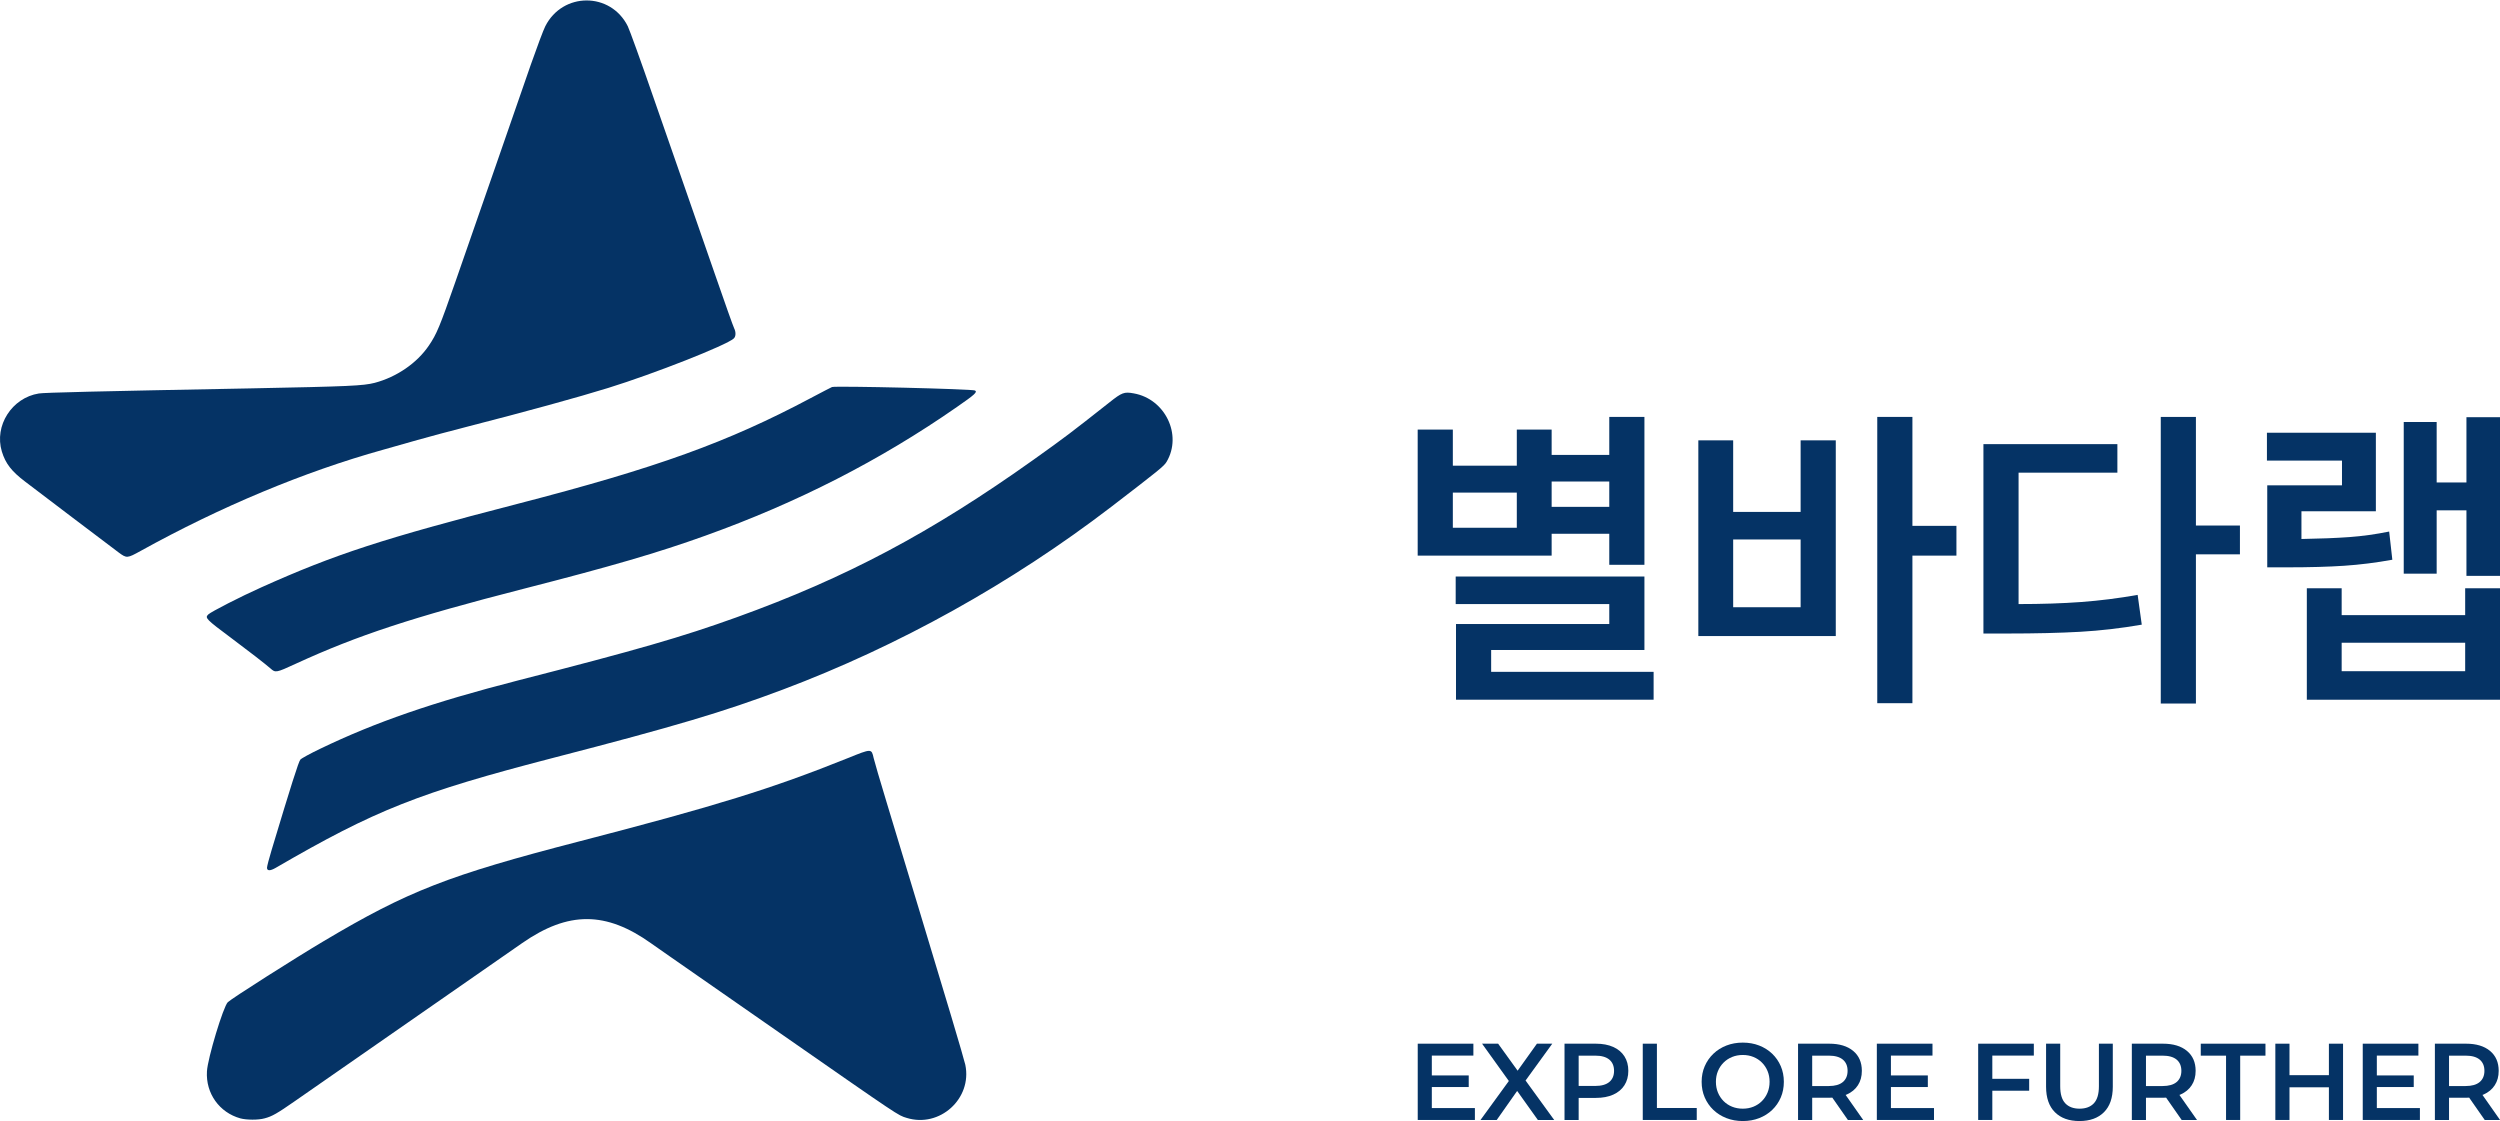
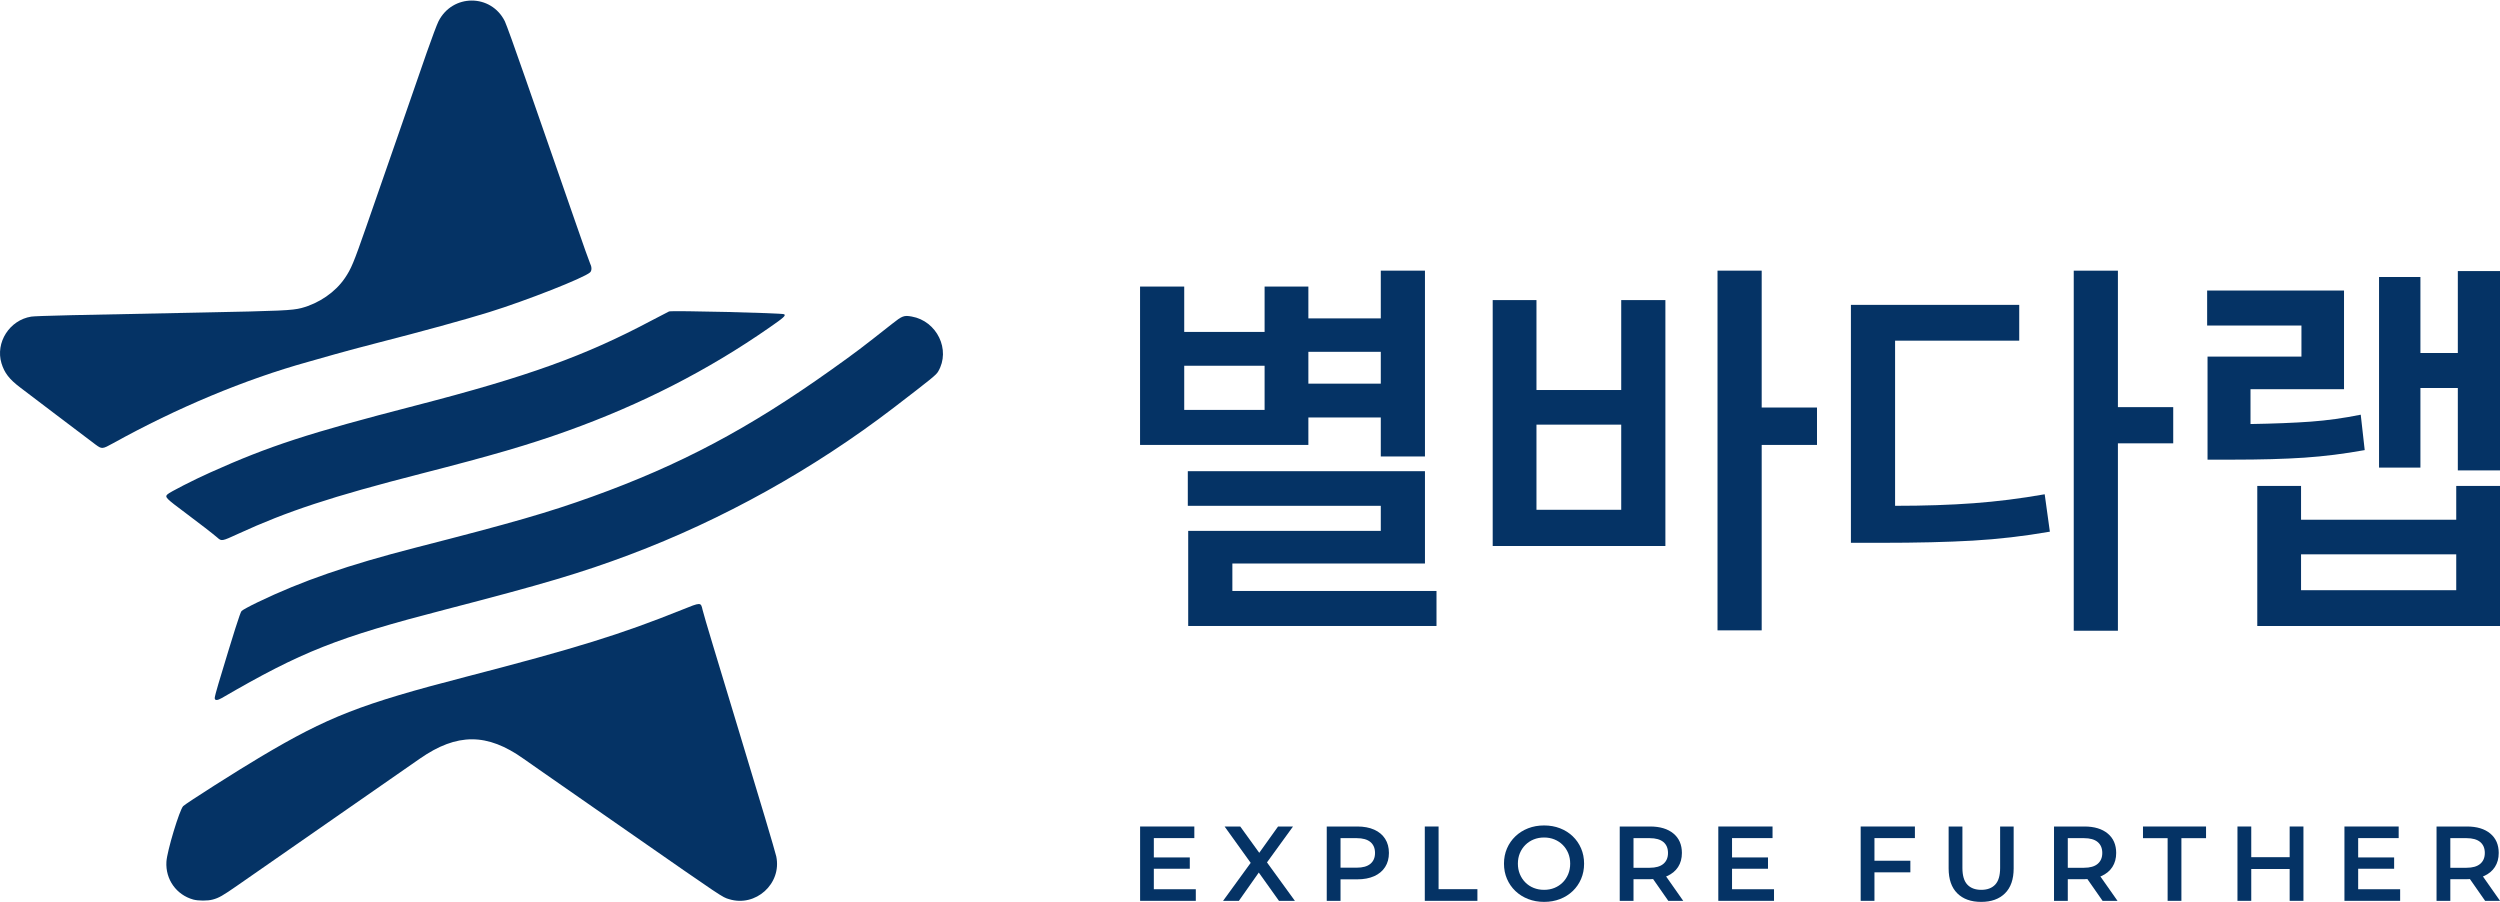
- <svg xmlns="http://www.w3.org/2000/svg" viewBox="0 0 925.66 414.51" width="926" height="415" role="img" aria-label="BYULBADA LAB">
+ <svg xmlns="http://www.w3.org/2000/svg" viewBox="0 0 1151.08 414.51" width="1151" height="415" role="img" aria-label="BYULBADA LAB">
  <g transform="translate(-39.3962,-28.7216) scale(0.378787)">
    <path d="M339.0,1168.6C318.4,1162.9 305.0,1144.1 306.3,1122.6C307.0,1109.8 322.3,1059.2 326.7,1055.0C330.4,1051.4 392.5,1011.9 420.5,995.3C502.9,946.3 542.3,931.0 670.0,897.9C804.3,863.1 858.7,846.2 932.6,816.5C956.1,807.0 955.9,807.0 958.0,816.4C958.6,819.1 964.2,838.4 970.6,859.4C988.1,917.3 997.6,948.9 1003.0,966.5C1026.5,1043.8 1046.4,1110.5 1047.6,1116.2C1054.5,1149.3 1022.5,1178.2 990.2,1168.1C981.7,1165.5 984.5,1167.4 870.0,1087.7C813.1,1048.1 762.9,1013.2 758.5,1010.1C754.1,1007.1 746.0,1001.4 740.5,997.5C696.3,966.0 659.6,965.9 614.5,997.2C602.8,1005.3 414.9,1136.0 392.0,1151.9C374.9,1163.8 369.9,1166.7 362.5,1168.6C356.4,1170.3 345.0,1170.2 339.0,1168.6ZM220.1,615.5C216.7,613.0 196.1,597.4 174.2,580.8C152.4,564.2 131.8,548.6 128.5,546.1C115.3,536.1 109.4,528.5 105.8,516.7C98.2,491.5 115.6,464.2 142.0,460.0C147.9,459.1 197.8,457.9 350.0,455.0C445.8,453.1 458.9,452.5 470.3,449.6C491.8,443.9 511.6,430.3 523.2,413.2C530.9,401.9 533.9,394.6 549.1,351.0C556.8,328.7 574.2,278.8 587.7,240.0C601.1,201.2 617.0,155.5 622.9,138.5C628.9,121.4 635.2,104.6 637.0,101.1C654.0,67.4 701.0,67.4 717.7,101.1C719.4,104.6 730.4,134.9 742.0,168.5C753.6,202.1 768.1,243.7 774.2,261.0C780.2,278.3 793.0,315.2 802.7,343.0C812.3,370.8 820.8,394.7 821.6,396.2C823.5,399.9 823.4,404.4 821.2,406.3C813.9,412.9 743.7,440.6 698.5,454.6C670.3,463.4 616.4,478.2 562.5,492.0C544.9,496.5 522.2,502.6 512.0,505.5C501.8,508.4 486.8,512.7 478.5,515.0C401.6,536.4 319.5,570.7 241.5,613.9C228.3,621.2 227.9,621.2 220.1,615.5Z" fill="#053365" />
    <path d="M365.0,923.6C365.0,922.3 367.0,914.5 369.5,906.3C388.6,842.8 395.9,819.8 397.6,817.9C398.6,816.7 407.4,811.9 417.0,807.3C471.2,781.2 526.8,762.0 610.0,740.6C727.5,710.5 770.7,698.0 824.0,678.8C930.8,640.3 1014.0,596.2 1114.5,524.6C1145.5,502.5 1150.7,498.5 1188.5,468.7C1200.7,459.0 1202.9,458.2 1212.2,459.9C1242.9,465.3 1259.9,500.4 1244.4,526.7C1241.9,531.0 1237.4,534.6 1190.0,571.0C1092.7,645.5 982.4,706.9 869.1,749.5C811.1,771.3 764.1,785.3 645.5,816.0C513.5,850.2 470.9,867.1 373.5,923.7C368.1,926.8 365.0,926.8 365.0,923.6ZM368.3,728.7C363.5,724.5 346.1,711.0 330.5,699.4C305.3,680.6 304.1,679.4 307.6,676.0C310.3,673.4 339.3,658.5 359.5,649.5C431.4,617.2 478.3,601.9 609.5,568.0C746.3,532.6 815.2,507.7 896.3,464.6C906.9,459.0 916.3,454.1 917.3,453.7C920.8,452.4 1054.8,455.6 1057.1,457.1C1059.6,458.6 1056.9,461.1 1039.4,473.2C964.6,525.3 883.3,566.8 793.5,599.0C747.0,615.7 702.5,628.7 615.5,651.0C506.8,678.9 453.6,696.4 393.3,724.1C373.8,733.1 373.3,733.2 368.3,728.7Z" fill="#053365" />
  </g>
-   <path d="M608.872 208.957H595.857V197.467H574.516V205.557H524.917V158.89H537.933V172.257H561.618V158.89H574.516V168.27H595.857V154.199H608.872ZM608.872 240.499H552.12V248.59H612.272V258.908H539.105V230.884H595.857V223.497H538.988V213.296H608.872ZM561.618 195.239V182.223H537.933V195.239ZM595.857 187.5V178.119H574.516V187.5Z" fill="#053365" />
-   <path d="M708.098 194.535H724.396V205.557H708.098V260.198H695.082V154.199H708.098ZM641.731 189.376H666.707V162.876H679.722V235.34H628.833V162.876H641.731ZM666.707 224.67V199.577H641.731V224.67Z" fill="#053365" />
-   <path d="M813.069 194.418H829.367V205.088H813.069V260.315H800.054V154.199H813.069ZM783.99 174.836H747.406V223.497Q760.246 223.497 770.564 222.735Q780.883 221.973 791.494 220.097L793.018 231.119Q781.527 233.112 770.3 233.757Q759.073 234.402 743.185 234.402H734.391V164.283H783.99Z" fill="#053365" />
-   <path d="M925.662 213.061H913.233V188.79H902.211V212.241H890.016V156.076H902.211V178.471H913.233V154.317H925.662ZM867.034 227.601H912.764V217.634H925.662V258.908H854.136V217.634H867.034ZM912.764 248.355V237.802H867.034V248.355ZM879.698 189.141H852.143V199.401Q862.579 199.225 869.849 198.698Q877.118 198.17 884.623 196.646L885.795 207.081Q876.708 208.723 868.002 209.309Q859.296 209.896 846.749 209.896H839.48V179.526H867.152V170.381H839.362V160.062H879.698Z" fill="#053365" />
-   <path d="M524.935 414.515V386.27H545.54V390.677H530.15V410.108H546.099V414.515ZM529.751 402.321V398.026H543.815V402.321Z" fill="#053365" />
-   <path d="M548.18 414.515 560.101 398.117 560.096 402.069 548.754 386.27H554.704L563.14 397.956L560.689 397.996L569.069 386.27H574.751L563.479 401.812V398.005L575.461 414.515H569.415L560.557 402.099L562.918 402.094L554.186 414.515Z" fill="#053365" />
-   <path d="M579.285 414.515V386.27H590.88Q594.623 386.27 597.315 387.474Q600.007 388.677 601.457 390.937Q602.908 393.198 602.908 396.325Q602.908 399.418 601.457 401.675Q600.007 403.933 597.315 405.139Q594.623 406.345 590.88 406.345H582.182L584.521 403.921V414.515ZM584.521 404.478 582.182 401.917H590.661Q594.114 401.917 595.87 400.45Q597.626 398.983 597.626 396.325Q597.626 393.633 595.87 392.165Q594.114 390.698 590.661 390.698H582.182L584.521 388.137Z" fill="#053365" />
-   <path d="M608.255 414.515V386.27H613.492V410.082H628.244V414.515Z" fill="#053365" />
-   <path d="M645.304 414.914Q642.02 414.914 639.227 413.825Q636.435 412.735 634.384 410.773Q632.334 408.811 631.196 406.169Q630.058 403.527 630.058 400.39Q630.058 397.253 631.196 394.614Q632.334 391.976 634.389 390.008Q636.444 388.039 639.224 386.955Q642.004 385.871 645.294 385.871Q648.588 385.871 651.355 386.949Q654.123 388.027 656.171 389.984Q658.218 391.941 659.356 394.591Q660.494 397.242 660.494 400.394Q660.494 403.545 659.356 406.196Q658.218 408.846 656.171 410.802Q654.123 412.758 651.355 413.836Q648.588 414.914 645.304 414.914ZM645.293 410.334Q647.433 410.334 649.236 409.599Q651.038 408.864 652.377 407.522Q653.716 406.18 654.464 404.366Q655.212 402.553 655.212 400.382Q655.212 398.211 654.468 396.411Q653.724 394.611 652.383 393.267Q651.043 391.923 649.238 391.187Q647.434 390.451 645.294 390.451Q643.154 390.451 641.341 391.188Q639.528 391.926 638.181 393.272Q636.834 394.617 636.087 396.42Q635.34 398.223 635.34 400.381Q635.34 402.539 636.086 404.352Q636.831 406.166 638.175 407.52Q639.519 408.874 641.336 409.604Q643.154 410.334 645.293 410.334Z" fill="#053365" />
-   <path d="M665.752 414.515V386.27H677.295Q682.948 386.27 686.162 388.942Q689.376 391.613 689.376 396.325Q689.376 399.418 687.925 401.655Q686.474 403.893 683.783 405.091Q681.091 406.289 677.348 406.289H668.649L670.989 403.921V414.515ZM684.204 414.515 677.054 404.261H682.679L689.876 414.515ZM670.989 404.478 668.649 401.953H677.129Q680.581 401.953 682.338 400.468Q684.094 398.983 684.094 396.325Q684.094 393.633 682.338 392.165Q680.581 390.698 677.129 390.698H668.649L670.989 388.137Z" fill="#053365" />
-   <path d="M694.925 414.515V386.27H715.529V390.677H700.14V410.108H716.089V414.515ZM699.74 402.321V398.026H713.805V402.321Z" fill="#053365" />
-   <path d="M732.449 414.515V386.27H753.054V390.677H737.685V414.515ZM737.251 403.685V399.278H751.329V403.685Z" fill="#053365" />
-   <path d="M769.94 414.914Q764.147 414.914 760.867 411.65Q757.586 408.385 757.586 402.191V386.27H762.823V402.014Q762.823 406.366 764.695 408.35Q766.568 410.334 769.986 410.334Q773.408 410.334 775.279 408.35Q777.149 406.366 777.149 402.014V386.27H782.294V402.191Q782.294 408.385 779.014 411.65Q775.734 414.914 769.94 414.914Z" fill="#053365" />
-   <path d="M789.341 414.515V386.27H800.884Q806.537 386.27 809.751 388.942Q812.964 391.613 812.964 396.325Q812.964 399.418 811.514 401.655Q810.063 403.893 807.371 405.091Q804.679 406.289 800.936 406.289H792.238L794.577 403.921V414.515ZM807.793 414.515 800.642 404.261H806.268L813.464 414.515ZM794.577 404.478 792.238 401.953H800.717Q804.17 401.953 805.926 400.468Q807.682 398.983 807.682 396.325Q807.682 393.633 805.926 392.165Q804.17 390.698 800.717 390.698H792.238L794.577 388.137Z" fill="#053365" />
-   <path d="M824.225 414.515V390.703H814.864V386.27H838.821V390.703H829.461V414.515Z" fill="#053365" />
-   <path d="M862.309 414.515V386.27H867.546V414.515ZM842.48 414.515V386.27H847.717V414.515ZM847.282 402.418V397.928H862.709V402.418Z" fill="#053365" />
-   <path d="M874.84 414.515V386.27H895.445V390.677H880.056V410.108H896.004V414.515ZM879.656 402.321V398.026H893.72V402.321Z" fill="#053365" />
-   <path d="M901.551 414.515V386.27H913.094Q918.747 386.27 921.961 388.942Q925.174 391.613 925.174 396.325Q925.174 399.418 923.724 401.655Q922.273 403.893 919.581 405.091Q916.89 406.289 913.146 406.289H904.448L906.787 403.921V414.515ZM920.003 414.515 912.852 404.261H918.478L925.674 414.515ZM906.787 404.478 904.448 401.953H912.927Q916.38 401.953 918.136 400.468Q919.892 398.983 919.892 396.325Q919.892 393.633 918.136 392.165Q916.38 390.698 912.927 390.698H904.448L906.787 388.137Z" fill="#053365" />
+   <path d="M656.096 209.914H635.76V191.959H602.416V204.601H524.917V131.683H545.254V152.569H582.262V131.683H602.416V146.34H635.76V124.354H656.096ZM656.096 259.198H567.422V271.839H661.409V287.962H547.086V244.174H635.76V232.632H546.903V216.693H656.096ZM582.262 188.478V168.142H545.254V188.478ZM635.76 176.386V161.729H602.416V176.386Z" fill="#053365" />
+   <path d="M811.137 187.379H836.603V204.601H811.137V289.977H790.8V124.354H811.137ZM707.439 179.318H746.463V137.912H766.8V251.136H687.286V137.912H707.439ZM746.463 234.464V195.257H707.439V234.464Z" fill="#053365" />
+   <path d="M975.154 187.196H1000.621V203.868H975.154V290.16H954.818V124.354H975.154ZM929.718 156.599H872.556V232.632Q892.618 232.632 908.74 231.441Q924.863 230.25 941.444 227.319L943.825 244.541Q925.871 247.655 908.328 248.663Q890.786 249.671 865.961 249.671H852.22V140.111H929.718Z" fill="#053365" />
+   <path d="M1151.081 216.326H1131.66V178.402H1114.439V215.044H1095.385V127.286H1114.439V162.279H1131.66V124.538H1151.081ZM1059.475 239.044H1130.928V223.471H1151.081V287.962H1039.322V223.471H1059.475ZM1130.928 271.473V254.984H1059.475V271.473ZM1079.262 178.951H1036.208V194.982Q1052.513 194.707 1063.872 193.883Q1075.231 193.058 1086.957 190.677L1088.789 206.982Q1074.59 209.547 1060.987 210.463Q1047.383 211.38 1027.78 211.38H1016.421V163.928H1059.659V149.637H1016.238V133.515H1079.262Z" fill="#053365" />
+   <path d="M524.939 414.515V380.287H549.908V385.628H531.259V409.174H550.586V414.515ZM530.775 399.737V394.533H547.818V399.737Z" fill="#053365" />
+   <path d="M563.146 414.515 577.592 394.643 577.586 399.433 563.841 380.287H571.051L581.275 394.448L578.304 394.497L588.46 380.287H595.345L581.685 399.121V394.508L596.206 414.515H588.879L578.145 399.469L581.005 399.463L570.424 414.515Z" fill="#053365" />
+   <path d="M610.877 414.515V380.287H624.928Q629.465 380.287 632.727 381.746Q635.989 383.204 637.747 385.943Q639.505 388.682 639.505 392.472Q639.505 396.22 637.747 398.956Q635.989 401.692 632.727 403.153Q629.465 404.614 624.928 404.614H614.388L617.223 401.677V414.515ZM617.223 402.352 614.388 399.249H624.663Q628.847 399.249 630.976 397.471Q633.104 395.693 633.104 392.472Q633.104 389.209 630.976 387.431Q628.847 385.653 624.663 385.653H614.388L617.223 382.55Z" fill="#053365" />
+   <path d="M656.022 414.515V380.287H662.368V409.143H680.246V414.515Z" fill="#053365" />
+   <path d="M710.956 414.999Q706.977 414.999 703.593 413.679Q700.209 412.359 697.724 409.981Q695.239 407.603 693.86 404.401Q692.482 401.2 692.482 397.398Q692.482 393.596 693.86 390.399Q695.239 387.202 697.729 384.816Q700.22 382.431 703.588 381.117Q706.957 379.803 710.944 379.803Q714.936 379.803 718.29 381.11Q721.644 382.416 724.125 384.788Q726.607 387.159 727.985 390.371Q729.364 393.583 729.364 397.402Q729.364 401.222 727.985 404.434Q726.607 407.646 724.125 410.016Q721.644 412.386 718.29 413.692Q714.936 414.999 710.956 414.999ZM710.944 409.449Q713.537 409.449 715.721 408.558Q717.905 407.667 719.528 406.041Q721.151 404.415 722.057 402.217Q722.963 400.019 722.963 397.388Q722.963 394.758 722.062 392.576Q721.161 390.395 719.536 388.766Q717.911 387.138 715.724 386.246Q713.537 385.353 710.944 385.353Q708.351 385.353 706.154 386.247Q703.957 387.141 702.325 388.772Q700.693 390.402 699.788 392.587Q698.882 394.772 698.882 397.387Q698.882 400.002 699.786 402.2Q700.689 404.398 702.318 406.039Q703.946 407.679 706.149 408.564Q708.351 409.449 710.944 409.449Z" fill="#053365" />
+   <path d="M745.775 414.515V380.287H759.763Q766.613 380.287 770.508 383.525Q774.402 386.762 774.402 392.472Q774.402 396.22 772.644 398.931Q770.886 401.643 767.624 403.095Q764.362 404.547 759.826 404.547H749.285L752.12 401.677V414.515ZM768.135 414.515 759.47 402.089H766.287L775.008 414.515ZM752.12 402.352 749.285 399.291H759.561Q763.745 399.291 765.873 397.492Q768.001 395.693 768.001 392.472Q768.001 389.209 765.873 387.431Q763.745 385.653 759.561 385.653H749.285L752.12 382.55Z" fill="#053365" />
+   <path d="M791.164 414.515V380.287H816.134V385.628H797.484V409.174H816.812V414.515ZM797 399.737V394.533H814.044V399.737Z" fill="#053365" />
+   <path d="M856.713 414.515V380.287H881.682V385.628H863.058V414.515ZM862.531 401.391V396.05H879.592V401.391Z" fill="#053365" />
+   <path d="M912.183 414.999Q905.163 414.999 901.188 411.043Q897.213 407.087 897.213 399.581V380.287H903.558V399.366Q903.558 404.64 905.828 407.044Q908.097 409.449 912.239 409.449Q916.386 409.449 918.653 407.044Q920.919 404.64 920.919 399.366V380.287H927.154V399.581Q927.154 407.087 923.179 411.043Q919.204 414.999 912.183 414.999Z" fill="#053365" />
+   <path d="M945.732 414.515V380.287H959.72Q966.57 380.287 970.465 383.525Q974.359 386.762 974.359 392.472Q974.359 396.22 972.601 398.931Q970.843 401.643 967.581 403.095Q964.319 404.547 959.783 404.547H949.242L952.077 401.677V414.515ZM968.092 414.515 959.427 402.089H966.244L974.965 414.515ZM952.077 402.352 949.242 399.291H959.518Q963.702 399.291 965.83 397.492Q967.958 395.693 967.958 392.472Q967.958 389.209 965.83 387.431Q963.702 385.653 959.518 385.653H949.242L952.077 382.55Z" fill="#053365" />
+   <path d="M998.043 414.515V385.659H986.699V380.287H1015.732V385.659H1004.388V414.515Z" fill="#053365" />
+   <path d="M1054.233 414.515V380.287H1060.578V414.515ZM1030.203 414.515V380.287H1036.549V414.515ZM1036.022 399.856V394.415H1054.717V399.856Z" fill="#053365" />
+   <path d="M1079.456 414.515V380.287H1104.425V385.628H1085.776V409.174H1105.103V414.515ZM1085.291 399.737V394.533H1102.335V399.737Z" fill="#053365" />
+   <path d="M1121.862 414.515V380.287H1135.85Q1142.701 380.287 1146.595 383.525Q1150.49 386.762 1150.49 392.472Q1150.49 396.22 1148.732 398.931Q1146.974 401.643 1143.712 403.095Q1140.45 404.547 1135.914 404.547H1125.373L1128.208 401.677V414.515ZM1144.223 414.515 1135.558 402.089H1142.375L1151.096 414.515ZM1128.208 402.352 1125.373 399.291H1135.649Q1139.833 399.291 1141.961 397.492Q1144.089 395.693 1144.089 392.472Q1144.089 389.209 1141.961 387.431Q1139.833 385.653 1135.649 385.653H1125.373L1128.208 382.55Z" fill="#053365" />
</svg>
